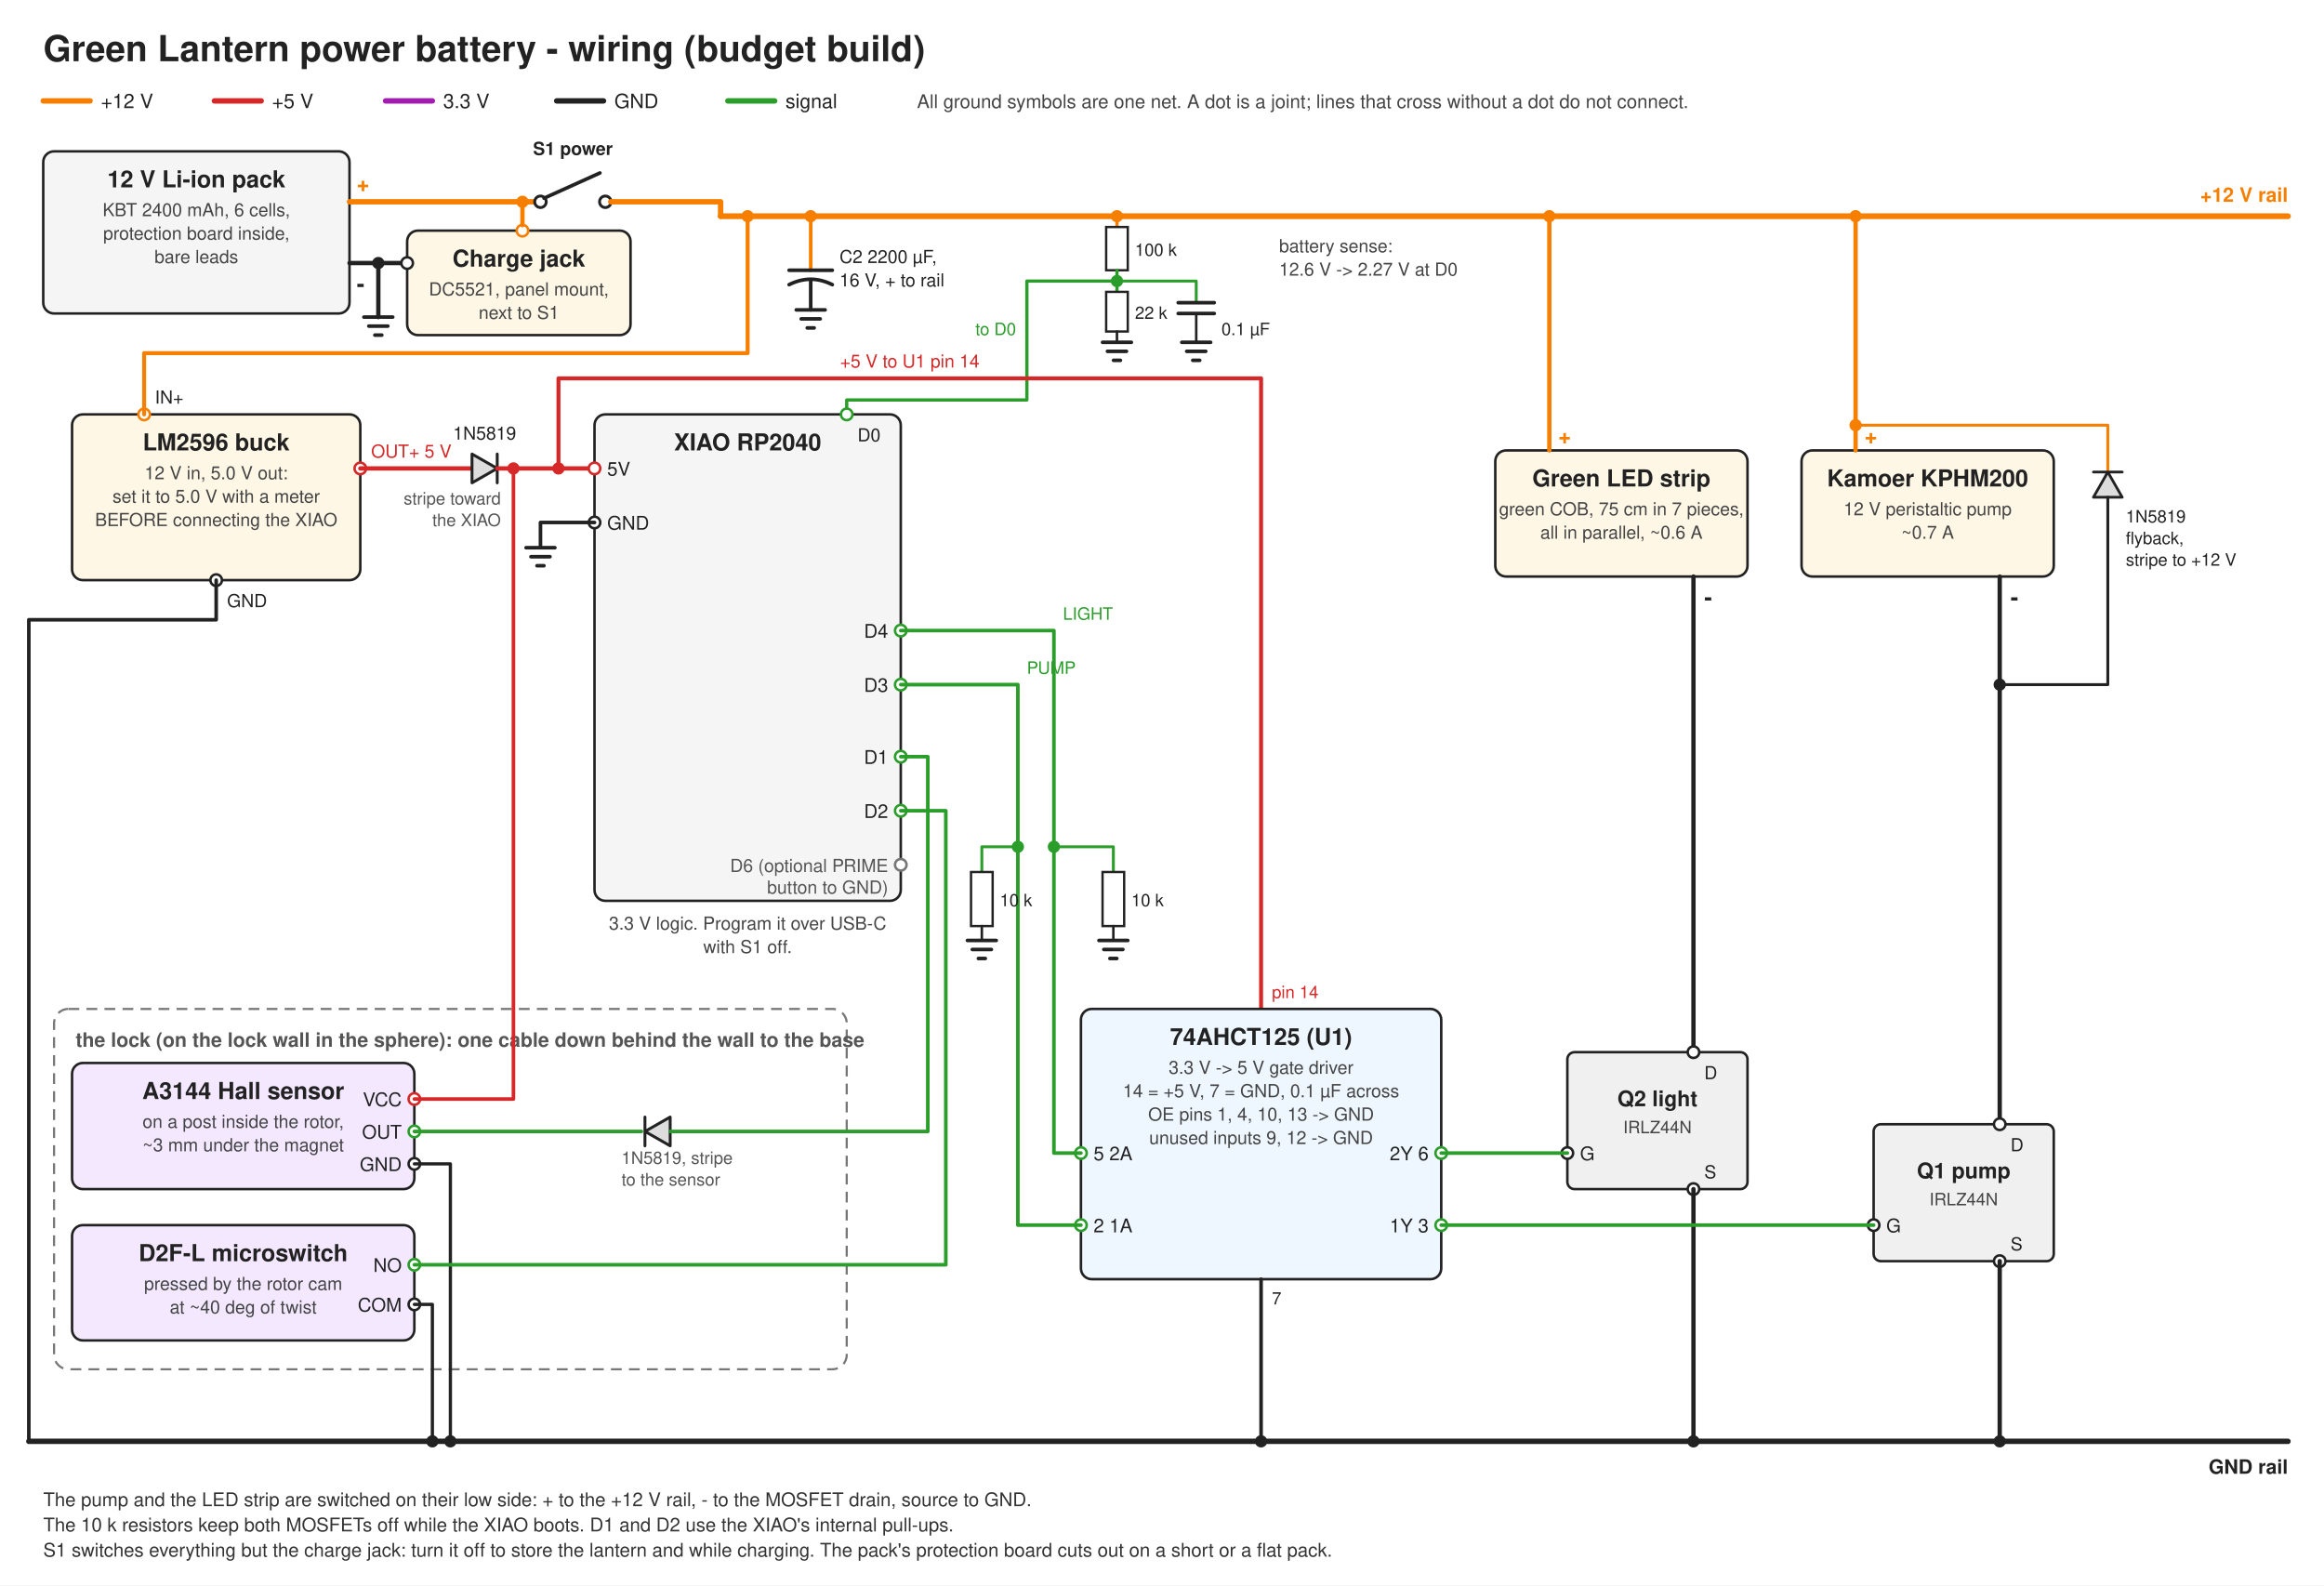
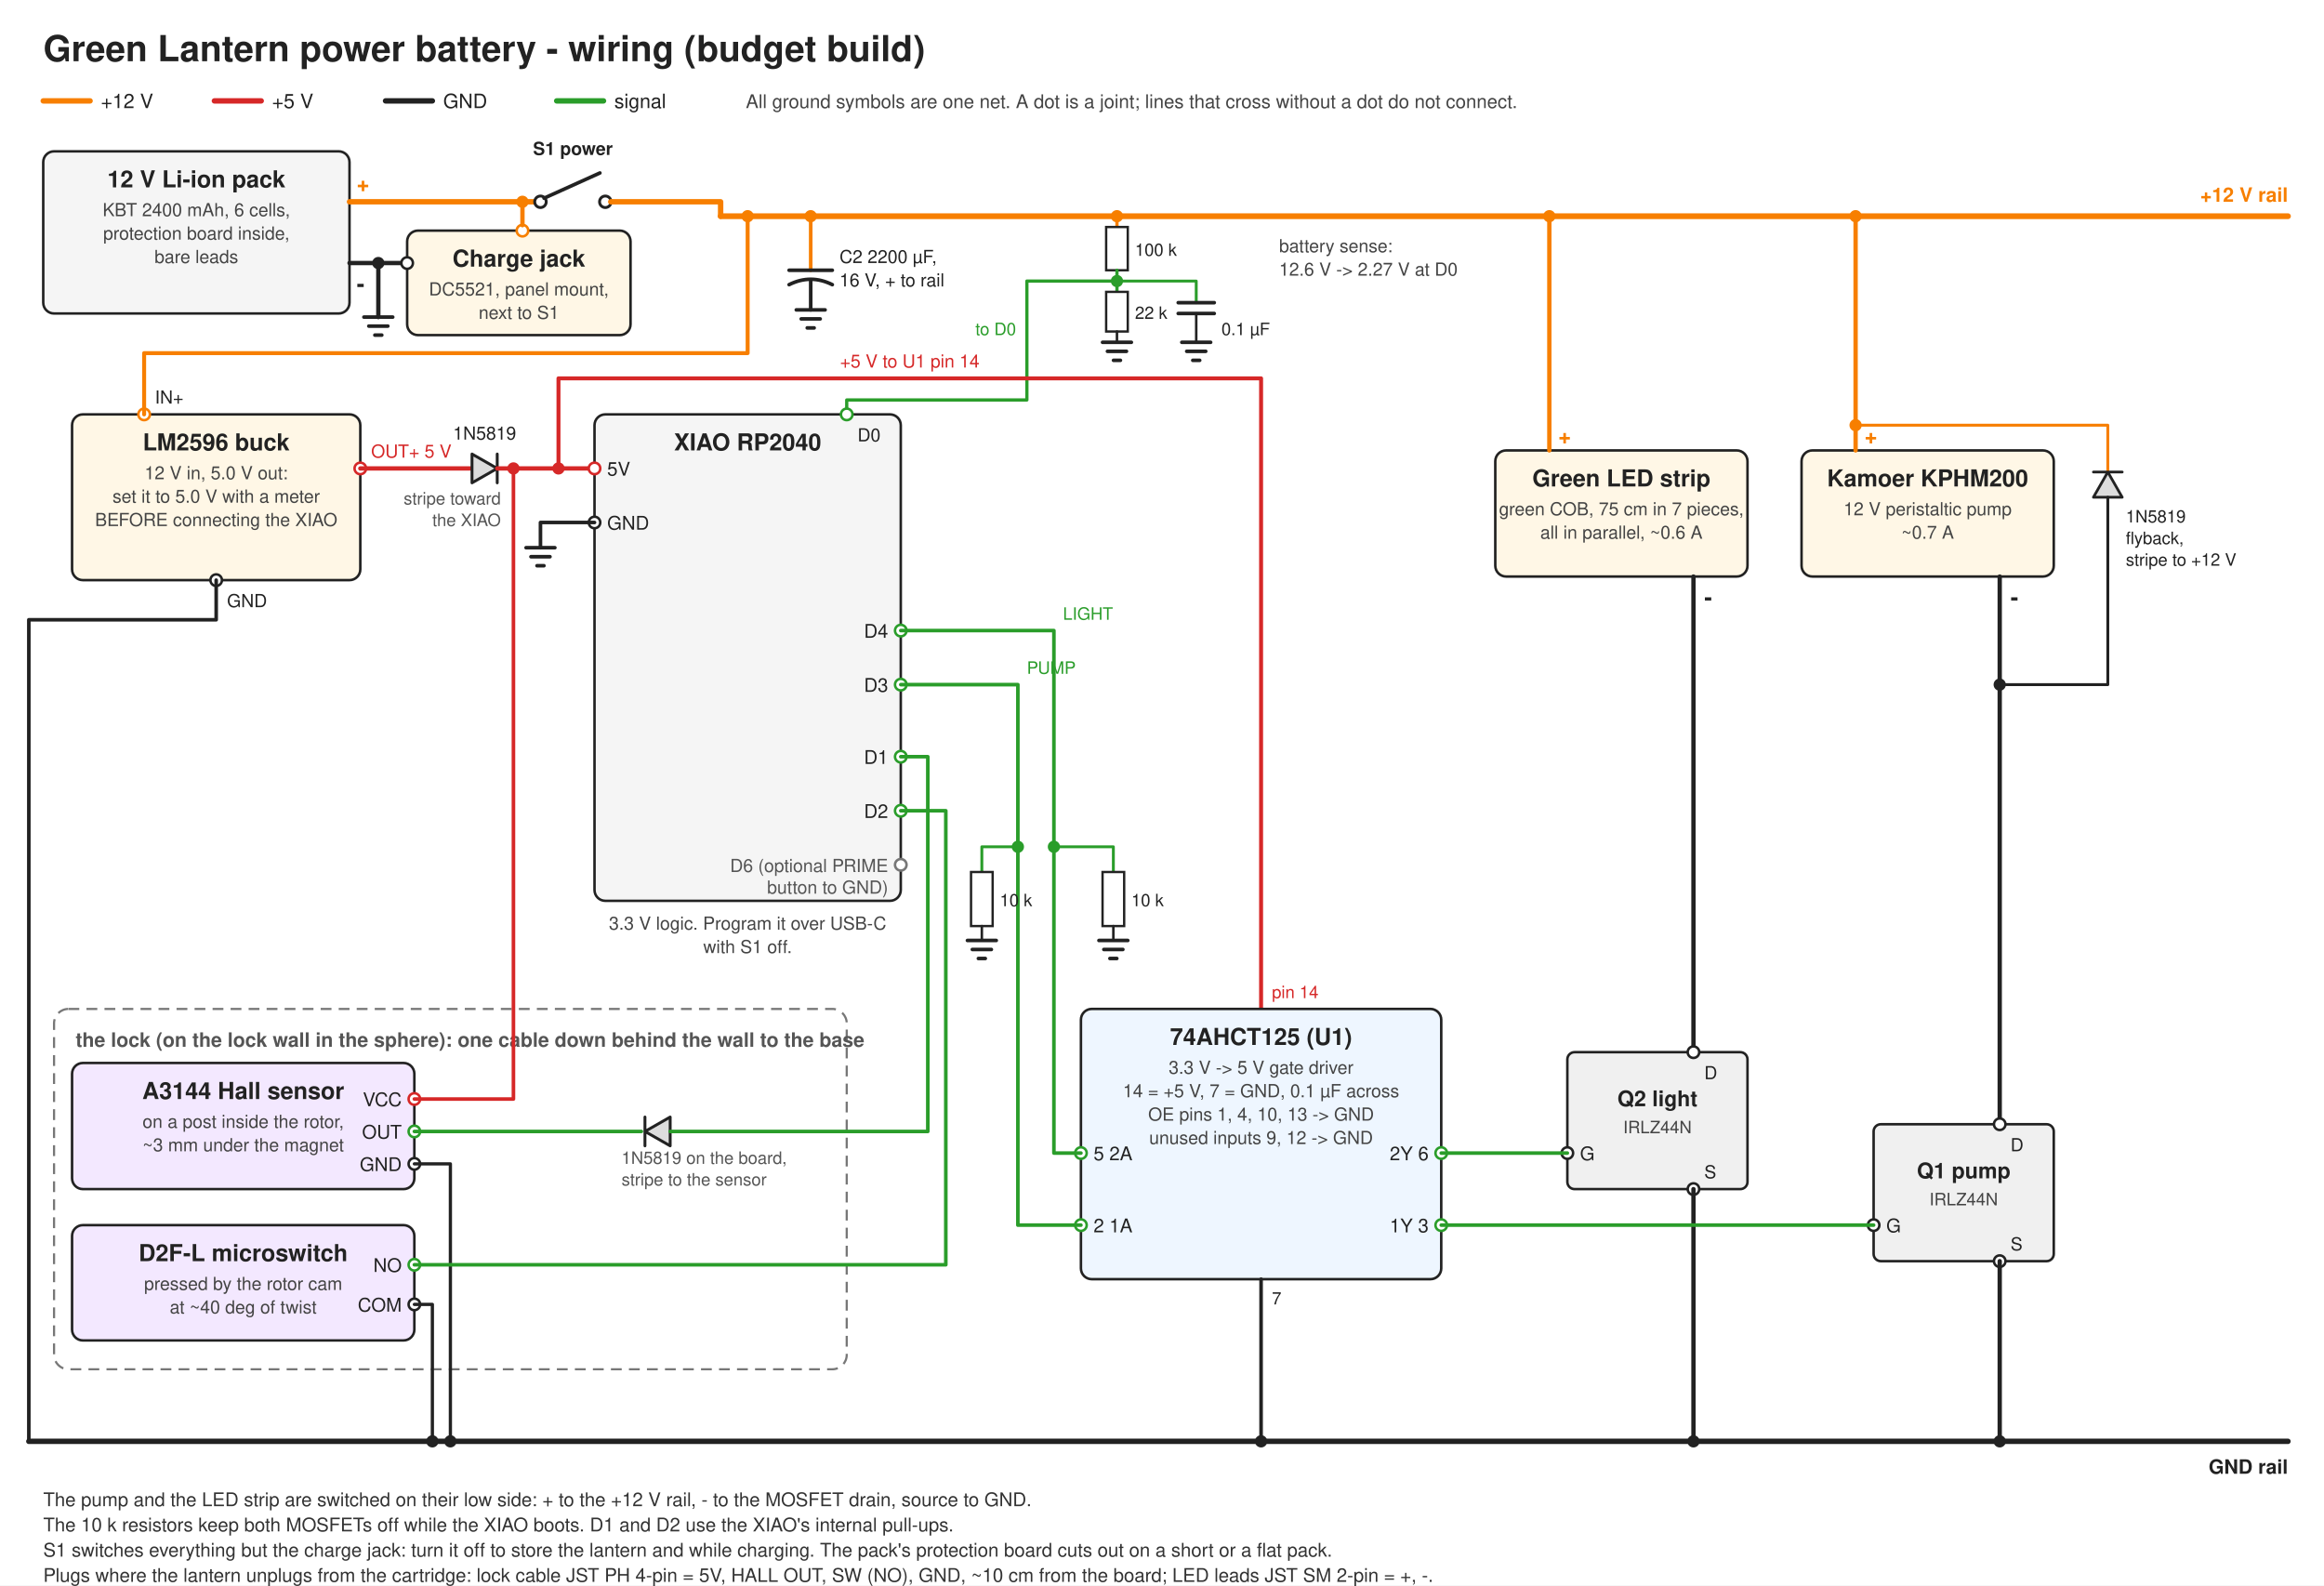
<svg xmlns="http://www.w3.org/2000/svg" viewBox="0 0 1290 880" width="1290" height="880" font-family="Helvetica, Arial, sans-serif" font-size="12" fill="#222222">
  <defs>
    <marker id="arr" viewBox="0 0 10 10" refX="9" refY="5" markerWidth="7" markerHeight="7" orient="auto-start-reverse">
      <path d="M0,0 L10,5 L0,10 z" fill="context-stroke" />
    </marker>
    <marker id="arrP" viewBox="0 0 10 10" refX="9" refY="5" markerWidth="7" markerHeight="7" orient="auto-start-reverse">
      <path d="M0,0 L10,5 L0,10 z" fill="#7c3aed" />
    </marker>
    <marker id="arrB" viewBox="0 0 10 10" refX="9" refY="5" markerWidth="7" markerHeight="7" orient="auto-start-reverse">
      <path d="M0,0 L10,5 L0,10 z" fill="#1d4ed8" />
    </marker>
    <marker id="arrGy" viewBox="0 0 10 10" refX="9" refY="5" markerWidth="7" markerHeight="7" orient="auto-start-reverse">
      <path d="M0,0 L10,5 L0,10 z" fill="#777777" />
    </marker>
    <marker id="arrG" viewBox="0 0 10 10" refX="9" refY="5" markerWidth="7" markerHeight="7" orient="auto-start-reverse">
      <path d="M0,0 L10,5 L0,10 z" fill="#2a9d2a" />
    </marker>
    <marker id="arrK" viewBox="0 0 10 10" refX="9" refY="5" markerWidth="7" markerHeight="7" orient="auto-start-reverse">
      <path d="M0,0 L10,5 L0,10 z" fill="#222222" />
    </marker>
    <marker id="arrO" viewBox="0 0 10 10" refX="9" refY="5" markerWidth="7" markerHeight="7" orient="auto-start-reverse">
      <path d="M0,0 L10,5 L0,10 z" fill="#f77f00" />
    </marker>
    <marker id="arrR" viewBox="0 0 10 10" refX="9" refY="5" markerWidth="7" markerHeight="7" orient="auto-start-reverse">
      <path d="M0,0 L10,5 L0,10 z" fill="#d62828" />
    </marker>
  </defs>
  <rect x="0" y="0" width="1290" height="880" fill="#ffffff" />
  <text x="24" y="34" font-size="20" text-anchor="start" font-weight="bold" fill="#222222">Green Lantern power battery - wiring (budget build)</text>
  <path d="M24,56 L50,56" fill="none" stroke="#f77f00" stroke-width="3" stroke-linecap="round" stroke-linejoin="round" />
  <text x="56" y="60" font-size="11" text-anchor="start" font-weight="normal" fill="#222222">+12 V</text>
  <path d="M119,56 L145,56" fill="none" stroke="#d62828" stroke-width="3" stroke-linecap="round" stroke-linejoin="round" />
  <text x="151" y="60" font-size="11" text-anchor="start" font-weight="normal" fill="#222222">+5 V</text>
-   <path d="M214,56 L240,56" fill="none" stroke="#a21caf" stroke-width="3" stroke-linecap="round" stroke-linejoin="round" />
-   <text x="246" y="60" font-size="11" text-anchor="start" font-weight="normal" fill="#222222">3.3 V</text>
-   <path d="M309,56 L335,56" fill="none" stroke="#222222" stroke-width="3" stroke-linecap="round" stroke-linejoin="round" />
-   <text x="341" y="60" font-size="11" text-anchor="start" font-weight="normal" fill="#222222">GND</text>
-   <path d="M404,56 L430,56" fill="none" stroke="#2a9d2a" stroke-width="3" stroke-linecap="round" stroke-linejoin="round" />
-   <text x="436" y="60" font-size="11" text-anchor="start" font-weight="normal" fill="#222222">signal</text>
-   <text x="509" y="60" font-size="10.5" text-anchor="start" font-weight="normal" fill="#444">All ground symbols are one net. A dot is a joint; lines that cross without a dot do not connect.</text>
+   <path d="M214,56 L240,56" fill="none" stroke="#222222" stroke-width="3" stroke-linecap="round" stroke-linejoin="round" />
+   <text x="246" y="60" font-size="11" text-anchor="start" font-weight="normal" fill="#222222">GND</text>
+   <path d="M309,56 L335,56" fill="none" stroke="#2a9d2a" stroke-width="3" stroke-linecap="round" stroke-linejoin="round" />
+   <text x="341" y="60" font-size="11" text-anchor="start" font-weight="normal" fill="#222222">signal</text>
+   <text x="414" y="60" font-size="10.5" text-anchor="start" font-weight="normal" fill="#444">All ground symbols are one net. A dot is a joint; lines that cross without a dot do not connect.</text>
  <path d="M400,120 L1270,120" fill="none" stroke="#f77f00" stroke-width="3.2" stroke-linecap="round" stroke-linejoin="round" />
  <text x="1270" y="112" font-size="11" text-anchor="end" font-weight="bold" fill="#f77f00">+12 V rail</text>
  <path d="M16,800 L1270,800" fill="none" stroke="#222222" stroke-width="3" stroke-linecap="round" stroke-linejoin="round" />
  <text x="1270" y="818" font-size="11" text-anchor="end" font-weight="bold" fill="#222222">GND rail</text>
  <rect x="24" y="84" width="170" height="90" rx="6" fill="#f5f5f5" stroke="#222222" stroke-width="1.4" />
  <text x="109.0" y="104" font-size="13" text-anchor="middle" font-weight="bold" fill="#222222">12 V Li-ion pack</text>
  <text x="109.0" y="120" font-size="10" text-anchor="middle" font-weight="normal" fill="#444">KBT 2400 mAh, 6 cells,</text>
  <text x="109.0" y="133" font-size="10" text-anchor="middle" font-weight="normal" fill="#444">protection board inside,</text>
  <text x="109.0" y="146" font-size="10" text-anchor="middle" font-weight="normal" fill="#444">bare leads</text>
  <text x="198" y="106" font-size="12" text-anchor="start" font-weight="bold" fill="#f77f00">+</text>
  <text x="198" y="162" font-size="13" text-anchor="start" font-weight="bold" fill="#222222">-</text>
  <path d="M194,112 L300,112" fill="none" stroke="#f77f00" stroke-width="3" stroke-linecap="round" stroke-linejoin="round" />
  <circle cx="290" cy="112" r="3.4" fill="#f77f00" />
  <circle cx="300" cy="112" r="3.2" fill="#ffffff" stroke="#222222" stroke-width="1.6" />
  <circle cx="336" cy="112" r="3.2" fill="#ffffff" stroke="#222222" stroke-width="1.6" />
  <path d="M302,110 L333,96" fill="none" stroke="#222222" stroke-width="2" stroke-linecap="round" stroke-linejoin="round" />
  <text x="318" y="86" font-size="10" text-anchor="middle" font-weight="bold" fill="#222222">S1 power</text>
  <path d="M339,112 L400,112 L400,120" fill="none" stroke="#f77f00" stroke-width="3" stroke-linecap="round" stroke-linejoin="round" />
  <path d="M194,146 L226,146" fill="none" stroke="#222222" stroke-width="2.4" stroke-linecap="round" stroke-linejoin="round" />
  <circle cx="210" cy="146" r="3.4" fill="#222222" />
  <path d="M210,146 L210,176" fill="none" stroke="#222222" stroke-width="2.4" stroke-linecap="round" stroke-linejoin="round" />
  <path d="M202.0,176 L218.0,176 M204.72,181.0 L215.28,181.0 M208.08,186.0 L211.92,186.0" fill="none" stroke="#222222" stroke-width="2" stroke-linecap="round" stroke-linejoin="round" />
  <rect x="226" y="128" width="124" height="58" rx="6" fill="#fff7e6" stroke="#222222" stroke-width="1.4" />
  <text x="288.0" y="148" font-size="13" text-anchor="middle" font-weight="bold" fill="#222222">Charge jack</text>
  <text x="288.0" y="164" font-size="10" text-anchor="middle" font-weight="normal" fill="#444">DC5521, panel mount,</text>
  <text x="288.0" y="177" font-size="10" text-anchor="middle" font-weight="normal" fill="#444">next to S1</text>
  <circle cx="226" cy="146" r="3.2" fill="#ffffff" stroke="#222222" stroke-width="1.4" />
  <circle cx="290" cy="128" r="3.2" fill="#ffffff" stroke="#f77f00" stroke-width="1.4" />
  <path d="M290,112 L290,125" fill="none" stroke="#f77f00" stroke-width="2.4" stroke-linecap="round" stroke-linejoin="round" />
  <path d="M450,120 L450,150" fill="none" stroke="#f77f00" stroke-width="2" stroke-linecap="round" stroke-linejoin="round" />
  <path d="M438,150 L462,150 M438,158 Q450,152 462,158" fill="none" stroke="#222222" stroke-width="2" stroke-linecap="round" stroke-linejoin="round" />
  <path d="M450,156 L450,172" fill="none" stroke="#222222" stroke-width="2" stroke-linecap="round" stroke-linejoin="round" />
  <path d="M442.0,172 L458.0,172 M444.72,177.0 L455.28,177.0 M448.08,182.0 L451.92,182.0" fill="none" stroke="#222222" stroke-width="2" stroke-linecap="round" stroke-linejoin="round" />
  <text x="466" y="146" font-size="10" text-anchor="start" font-weight="normal" fill="#222222">C2 2200 µF,</text>
  <text x="466" y="159" font-size="10" text-anchor="start" font-weight="normal" fill="#222222">16 V, + to rail</text>
  <circle cx="450" cy="120" r="3.4" fill="#f77f00" />
  <circle cx="620" cy="120" r="3.4" fill="#f77f00" />
  <path d="M620,120 L620,126" fill="none" stroke="#f77f00" stroke-width="1.8" stroke-linecap="round" stroke-linejoin="round" />
  <rect x="614" y="126" width="12" height="24" rx="0" fill="#ffffff" stroke="#222222" stroke-width="1.3" />
  <text x="630" y="142" font-size="9.5" text-anchor="start" font-weight="normal" fill="#222222">100 k</text>
  <path d="M620,150 L620,162" fill="none" stroke="#2a9d2a" stroke-width="1.8" stroke-linecap="round" stroke-linejoin="round" />
  <circle cx="620" cy="156" r="3.4" fill="#2a9d2a" />
  <rect x="614" y="162" width="12" height="22" rx="0" fill="#ffffff" stroke="#222222" stroke-width="1.3" />
  <text x="630" y="177" font-size="9.5" text-anchor="start" font-weight="normal" fill="#222222">22 k</text>
  <path d="M620,184 L620,190" fill="none" stroke="#222222" stroke-width="1.4" stroke-linecap="round" stroke-linejoin="round" />
  <path d="M612.0,190 L628.0,190 M614.72,195.0 L625.28,195.0 M618.08,200.0 L621.92,200.0" fill="none" stroke="#222222" stroke-width="2" stroke-linecap="round" stroke-linejoin="round" />
  <path d="M620,156 L664,156 L664,168" fill="none" stroke="#2a9d2a" stroke-width="1.6" stroke-linecap="round" stroke-linejoin="round" />
  <path d="M654,168 L674,168 M654,174 L674,174" fill="none" stroke="#222222" stroke-width="2" stroke-linecap="round" stroke-linejoin="round" />
  <path d="M664,174 L664,190" fill="none" stroke="#222222" stroke-width="1.4" stroke-linecap="round" stroke-linejoin="round" />
  <path d="M656.0,190 L672.0,190 M658.72,195.0 L669.28,195.0 M662.08,200.0 L665.92,200.0" fill="none" stroke="#222222" stroke-width="2" stroke-linecap="round" stroke-linejoin="round" />
  <text x="678" y="186" font-size="9.5" text-anchor="start" font-weight="normal" fill="#222222">0.1 µF</text>
  <text x="710" y="140" font-size="10" text-anchor="start" font-weight="normal" fill="#444">battery sense:</text>
  <text x="710" y="153" font-size="10" text-anchor="start" font-weight="normal" fill="#444">12.6 V -&gt; 2.27 V at D0</text>
  <path d="M620,156 L570,156 L570,222 L470,222 L470,230" fill="none" stroke="#2a9d2a" stroke-width="1.8" stroke-linecap="round" stroke-linejoin="round" />
  <text x="564" y="186" font-size="9.5" text-anchor="end" font-weight="normal" fill="#2a9d2a">to D0</text>
  <rect x="40" y="230" width="160" height="92" rx="6" fill="#fff7e6" stroke="#222222" stroke-width="1.4" />
  <text x="120.0" y="250" font-size="13" text-anchor="middle" font-weight="bold" fill="#222222">LM2596 buck</text>
  <text x="120.0" y="266" font-size="10" text-anchor="middle" font-weight="normal" fill="#444">12 V in, 5.0 V out:</text>
  <text x="120.0" y="279" font-size="10" text-anchor="middle" font-weight="normal" fill="#444">set it to 5.0 V with a meter</text>
  <text x="120.0" y="292" font-size="10" text-anchor="middle" font-weight="normal" fill="#444">BEFORE connecting the XIAO</text>
  <circle cx="80" cy="230" r="3.2" fill="#ffffff" stroke="#f77f00" stroke-width="1.4" />
  <text x="86" y="224" font-size="10" text-anchor="start" font-weight="normal" fill="#222222">IN+</text>
  <path d="M80,230 L80,196 L415,196 L415,120" fill="none" stroke="#f77f00" stroke-width="2.2" stroke-linecap="round" stroke-linejoin="round" />
  <circle cx="415" cy="120" r="3.4" fill="#f77f00" />
  <circle cx="120" cy="322" r="3.2" fill="#ffffff" stroke="#222222" stroke-width="1.4" />
  <text x="126" y="337" font-size="10" text-anchor="start" font-weight="normal" fill="#222222">GND</text>
  <path d="M120,322 L120,344 L16,344 L16,800" fill="none" stroke="#222222" stroke-width="2" stroke-linecap="round" stroke-linejoin="round" />
  <circle cx="200" cy="260" r="3.2" fill="#ffffff" stroke="#d62828" stroke-width="1.4" />
  <text x="207" y="264" font-size="10.5" text-anchor="start" font-weight="normal" fill="#222222" />
  <text x="206" y="254" font-size="10" text-anchor="start" font-weight="normal" fill="#d62828">OUT+ 5 V</text>
  <path d="M200,260 L262,260" fill="none" stroke="#d62828" stroke-width="2.4" stroke-linecap="round" stroke-linejoin="round" />
  <path d="M262,252 L262,268 L276,260 Z M276,252 L276,268" fill="#dddddd" stroke="#222222" stroke-width="1.6" stroke-linecap="round" stroke-linejoin="round" />
  <text x="269" y="244" font-size="10" text-anchor="middle" font-weight="normal" fill="#222222">1N5819</text>
  <text x="278" y="280" font-size="9.5" text-anchor="end" font-weight="normal" fill="#555">stripe toward</text>
  <text x="278" y="292" font-size="9.5" text-anchor="end" font-weight="normal" fill="#555">the XIAO</text>
  <path d="M276,260 L330,260" fill="none" stroke="#d62828" stroke-width="2.4" stroke-linecap="round" stroke-linejoin="round" />
  <rect x="330" y="230" width="170" height="270" rx="6" fill="#f5f5f5" stroke="#222222" stroke-width="1.4" />
  <text x="415.0" y="250" font-size="13" text-anchor="middle" font-weight="bold" fill="#222222">XIAO RP2040</text>
  <text x="415.0" y="516" font-size="10" text-anchor="middle" font-weight="normal" fill="#444">3.3 V logic. Program it over USB-C</text>
  <text x="415.0" y="529" font-size="10" text-anchor="middle" font-weight="normal" fill="#444">with S1 off.</text>
  <circle cx="330" cy="260" r="3.2" fill="#ffffff" stroke="#d62828" stroke-width="1.4" />
  <text x="337" y="264" font-size="10.5" text-anchor="start" font-weight="normal" fill="#222222">5V</text>
  <circle cx="330" cy="290" r="3.2" fill="#ffffff" stroke="#222222" stroke-width="1.4" />
  <text x="337" y="294" font-size="10.5" text-anchor="start" font-weight="normal" fill="#222222">GND</text>
  <circle cx="500" cy="350" r="3.2" fill="#ffffff" stroke="#2a9d2a" stroke-width="1.4" />
  <text x="493" y="354" font-size="10.5" text-anchor="end" font-weight="normal" fill="#222222">D4</text>
  <circle cx="500" cy="380" r="3.2" fill="#ffffff" stroke="#2a9d2a" stroke-width="1.4" />
  <text x="493" y="384" font-size="10.5" text-anchor="end" font-weight="normal" fill="#222222">D3</text>
  <circle cx="500" cy="420" r="3.2" fill="#ffffff" stroke="#2a9d2a" stroke-width="1.4" />
  <text x="493" y="424" font-size="10.5" text-anchor="end" font-weight="normal" fill="#222222">D1</text>
  <circle cx="500" cy="450" r="3.2" fill="#ffffff" stroke="#2a9d2a" stroke-width="1.4" />
  <text x="493" y="454" font-size="10.5" text-anchor="end" font-weight="normal" fill="#222222">D2</text>
  <circle cx="470" cy="230" r="3.2" fill="#ffffff" stroke="#2a9d2a" stroke-width="1.4" />
  <text x="476" y="245" font-size="10" text-anchor="start" font-weight="normal" fill="#222222">D0</text>
  <circle cx="500" cy="480" r="3.2" fill="#ffffff" stroke="#777777" stroke-width="1.4" />
  <text x="493" y="484" font-size="10" text-anchor="end" font-weight="normal" fill="#555">D6 (optional PRIME</text>
  <text x="493" y="496" font-size="10" text-anchor="end" font-weight="normal" fill="#555">button to GND)</text>
  <path d="M330,290 L300,290 L300,304" fill="none" stroke="#222222" stroke-width="2" stroke-linecap="round" stroke-linejoin="round" />
  <path d="M292.0,304 L308.0,304 M294.72,309.0 L305.28,309.0 M298.08,314.0 L301.92,314.0" fill="none" stroke="#222222" stroke-width="2" stroke-linecap="round" stroke-linejoin="round" />
  <circle cx="310" cy="260" r="3.4" fill="#d62828" />
  <path d="M310,260 L310,210 L700,210 L700,560" fill="none" stroke="#d62828" stroke-width="2.2" stroke-linecap="round" stroke-linejoin="round" />
  <text x="505" y="204" font-size="10" text-anchor="middle" font-weight="normal" fill="#d62828">+5 V to U1 pin 14</text>
  <rect x="600" y="560" width="200" height="150" rx="6" fill="#eef6ff" stroke="#222222" stroke-width="1.4" />
  <text x="700.0" y="580" font-size="13" text-anchor="middle" font-weight="bold" fill="#222222">74AHCT125 (U1)</text>
  <text x="700.0" y="596" font-size="10" text-anchor="middle" font-weight="normal" fill="#444">3.3 V -&gt; 5 V gate driver</text>
  <text x="700.0" y="609" font-size="10" text-anchor="middle" font-weight="normal" fill="#444">14 = +5 V, 7 = GND, 0.1 µF across</text>
  <text x="700.0" y="622" font-size="10" text-anchor="middle" font-weight="normal" fill="#444">OE pins 1, 4, 10, 13 -&gt; GND</text>
  <text x="700.0" y="635" font-size="10" text-anchor="middle" font-weight="normal" fill="#444">unused inputs 9, 12 -&gt; GND</text>
  <text x="706" y="554" font-size="9.5" text-anchor="start" font-weight="normal" fill="#d62828">pin 14</text>
  <circle cx="600" cy="640" r="3.2" fill="#ffffff" stroke="#2a9d2a" stroke-width="1.4" />
  <text x="607" y="644" font-size="10.5" text-anchor="start" font-weight="normal" fill="#222222">5  2A</text>
  <circle cx="800" cy="640" r="3.2" fill="#ffffff" stroke="#2a9d2a" stroke-width="1.4" />
  <text x="793" y="644" font-size="10.5" text-anchor="end" font-weight="normal" fill="#222222">2Y  6</text>
  <circle cx="600" cy="680" r="3.2" fill="#ffffff" stroke="#2a9d2a" stroke-width="1.4" />
  <text x="607" y="684" font-size="10.5" text-anchor="start" font-weight="normal" fill="#222222">2  1A</text>
  <circle cx="800" cy="680" r="3.2" fill="#ffffff" stroke="#2a9d2a" stroke-width="1.4" />
  <text x="793" y="684" font-size="10.5" text-anchor="end" font-weight="normal" fill="#222222">1Y  3</text>
  <path d="M700.0,710 L700.0,800" fill="none" stroke="#222222" stroke-width="2" stroke-linecap="round" stroke-linejoin="round" />
  <text x="706.0" y="724" font-size="9.5" text-anchor="start" font-weight="normal" fill="#222222">7</text>
  <circle cx="700.0" cy="800" r="3.4" fill="#222222" />
  <path d="M500,350 L585,350 L585,640 L600,640" fill="none" stroke="#2a9d2a" stroke-width="2" stroke-linecap="round" stroke-linejoin="round" />
  <path d="M500,380 L565,380 L565,680 L600,680" fill="none" stroke="#2a9d2a" stroke-width="2" stroke-linecap="round" stroke-linejoin="round" />
  <text x="590" y="344" font-size="9.5" text-anchor="start" font-weight="normal" fill="#2a9d2a">LIGHT</text>
  <text x="570" y="374" font-size="9.5" text-anchor="start" font-weight="normal" fill="#2a9d2a">PUMP</text>
  <circle cx="585" cy="470" r="3.4" fill="#2a9d2a" />
  <path d="M585,470 L618,470 L618,484" fill="none" stroke="#2a9d2a" stroke-width="1.6" stroke-linecap="round" stroke-linejoin="round" />
  <rect x="612" y="484" width="12" height="30" rx="0" fill="#ffffff" stroke="#222222" stroke-width="1.3" />
  <text x="628" y="503" font-size="9.5" text-anchor="start" font-weight="normal" fill="#222222">10 k</text>
  <path d="M618,514 L618,522" fill="none" stroke="#222222" stroke-width="1.4" stroke-linecap="round" stroke-linejoin="round" />
  <path d="M610.0,522 L626.0,522 M612.72,527.0 L623.28,527.0 M616.08,532.0 L619.92,532.0" fill="none" stroke="#222222" stroke-width="2" stroke-linecap="round" stroke-linejoin="round" />
  <circle cx="565" cy="470" r="3.4" fill="#2a9d2a" />
  <path d="M565,470 L545,470 L545,484" fill="none" stroke="#2a9d2a" stroke-width="1.6" stroke-linecap="round" stroke-linejoin="round" />
  <rect x="539" y="484" width="12" height="30" rx="0" fill="#ffffff" stroke="#222222" stroke-width="1.3" />
  <text x="555" y="503" font-size="9.5" text-anchor="start" font-weight="normal" fill="#222222">10 k</text>
  <path d="M545,514 L545,522" fill="none" stroke="#222222" stroke-width="1.4" stroke-linecap="round" stroke-linejoin="round" />
  <path d="M537.0,522 L553.0,522 M539.72,527.0 L550.28,527.0 M543.08,532.0 L546.92,532.0" fill="none" stroke="#222222" stroke-width="2" stroke-linecap="round" stroke-linejoin="round" />
  <rect x="830" y="250" width="140" height="70" rx="6" fill="#fff7e6" stroke="#222222" stroke-width="1.4" />
  <text x="900.0" y="270" font-size="13" text-anchor="middle" font-weight="bold" fill="#222222">Green LED strip</text>
  <text x="900.0" y="286" font-size="10" text-anchor="middle" font-weight="normal" fill="#444">green COB, 75 cm in 7 pieces,</text>
  <text x="900.0" y="299" font-size="10" text-anchor="middle" font-weight="normal" fill="#444">all in parallel, ~0.6 A</text>
  <path d="M860,120 L860,250" fill="none" stroke="#f77f00" stroke-width="2.4" stroke-linecap="round" stroke-linejoin="round" />
  <circle cx="860" cy="120" r="3.4" fill="#f77f00" />
  <text x="865" y="246" font-size="12" text-anchor="start" font-weight="bold" fill="#f77f00">+</text>
  <path d="M940,320 L940,584" fill="none" stroke="#222222" stroke-width="2.4" stroke-linecap="round" stroke-linejoin="round" />
  <text x="946" y="336" font-size="13" text-anchor="start" font-weight="bold" fill="#222222">-</text>
  <rect x="870" y="584" width="100" height="76" rx="4" fill="#f0f0f0" stroke="#222222" stroke-width="1.4" />
  <text x="920" y="614" font-size="12" text-anchor="middle" font-weight="bold" fill="#222222">Q2 light</text>
  <text x="920" y="629" font-size="9.5" text-anchor="middle" font-weight="normal" fill="#444">IRLZ44N</text>
  <circle cx="940" cy="584" r="3.2" fill="#ffffff" stroke="#222222" stroke-width="1.4" />
  <text x="946" y="599" font-size="10" text-anchor="start" font-weight="normal" fill="#222222">D</text>
  <circle cx="870" cy="640" r="3.2" fill="#ffffff" stroke="#222222" stroke-width="1.4" />
  <text x="877" y="644" font-size="10.5" text-anchor="start" font-weight="normal" fill="#222222">G</text>
  <circle cx="940" cy="660" r="3.2" fill="#ffffff" stroke="#222222" stroke-width="1.4" />
  <text x="946" y="654" font-size="10" text-anchor="start" font-weight="normal" fill="#222222">S</text>
  <path d="M940,660 L940,800" fill="none" stroke="#222222" stroke-width="2.4" stroke-linecap="round" stroke-linejoin="round" />
  <circle cx="940" cy="800" r="3.4" fill="#222222" />
  <path d="M800,640 L870,640" fill="none" stroke="#2a9d2a" stroke-width="2" stroke-linecap="round" stroke-linejoin="round" />
  <rect x="1000" y="250" width="140" height="70" rx="6" fill="#fff7e6" stroke="#222222" stroke-width="1.4" />
  <text x="1070.0" y="270" font-size="13" text-anchor="middle" font-weight="bold" fill="#222222">Kamoer KPHM200</text>
  <text x="1070.0" y="286" font-size="10" text-anchor="middle" font-weight="normal" fill="#444">12 V peristaltic pump</text>
  <text x="1070.0" y="299" font-size="10" text-anchor="middle" font-weight="normal" fill="#444">~0.7 A</text>
  <path d="M1030,120 L1030,250" fill="none" stroke="#f77f00" stroke-width="2.4" stroke-linecap="round" stroke-linejoin="round" />
  <circle cx="1030" cy="120" r="3.4" fill="#f77f00" />
  <text x="1035" y="246" font-size="12" text-anchor="start" font-weight="bold" fill="#f77f00">+</text>
  <path d="M1110,320 L1110,624" fill="none" stroke="#222222" stroke-width="2.4" stroke-linecap="round" stroke-linejoin="round" />
  <text x="1116" y="336" font-size="13" text-anchor="start" font-weight="bold" fill="#222222">-</text>
  <rect x="1040" y="624" width="100" height="76" rx="4" fill="#f0f0f0" stroke="#222222" stroke-width="1.4" />
  <text x="1090" y="654" font-size="12" text-anchor="middle" font-weight="bold" fill="#222222">Q1 pump</text>
  <text x="1090" y="669" font-size="9.5" text-anchor="middle" font-weight="normal" fill="#444">IRLZ44N</text>
  <circle cx="1110" cy="624" r="3.2" fill="#ffffff" stroke="#222222" stroke-width="1.4" />
  <text x="1116" y="639" font-size="10" text-anchor="start" font-weight="normal" fill="#222222">D</text>
  <circle cx="1040" cy="680" r="3.2" fill="#ffffff" stroke="#222222" stroke-width="1.4" />
  <text x="1047" y="684" font-size="10.5" text-anchor="start" font-weight="normal" fill="#222222">G</text>
  <circle cx="1110" cy="700" r="3.2" fill="#ffffff" stroke="#222222" stroke-width="1.4" />
  <text x="1116" y="694" font-size="10" text-anchor="start" font-weight="normal" fill="#222222">S</text>
  <path d="M1110,700 L1110,800" fill="none" stroke="#222222" stroke-width="2.4" stroke-linecap="round" stroke-linejoin="round" />
  <circle cx="1110" cy="800" r="3.4" fill="#222222" />
  <path d="M800,680 L1040,680" fill="none" stroke="#2a9d2a" stroke-width="2" stroke-linecap="round" stroke-linejoin="round" />
  <path d="M1030,236 L1170,236 L1170,262" fill="none" stroke="#f77f00" stroke-width="1.6" stroke-linecap="round" stroke-linejoin="round" />
  <circle cx="1030" cy="236" r="3.4" fill="#f77f00" />
  <path d="M1162,276 L1178,276 L1170,262 Z M1162,262 L1178,262" fill="#dddddd" stroke="#222222" stroke-width="1.5" stroke-linecap="round" stroke-linejoin="round" />
  <path d="M1170,276 L1170,380 L1110,380" fill="none" stroke="#222222" stroke-width="1.6" stroke-linecap="round" stroke-linejoin="round" />
  <circle cx="1110" cy="380" r="3.4" fill="#222222" />
  <text x="1180" y="290" font-size="9.5" text-anchor="start" font-weight="normal" fill="#222222">1N5819</text>
  <text x="1180" y="302" font-size="9.5" text-anchor="start" font-weight="normal" fill="#222222">flyback,</text>
  <text x="1180" y="314" font-size="9.5" text-anchor="start" font-weight="normal" fill="#222222">stripe to +12 V</text>
  <rect x="30" y="560" width="440" height="200" rx="8" fill="none" stroke="#777777" stroke-width="1.2" stroke-dasharray="6,4" />
  <rect x="38" y="568" width="392" height="17" rx="0" fill="#ffffff" stroke="#ffffff" stroke-width="0" />
  <text x="42" y="581" font-size="11" text-anchor="start" font-weight="bold" fill="#555">the lock (on the lock wall in the sphere): one cable down behind the wall to the base</text>
  <rect x="40" y="590" width="190" height="70" rx="6" fill="#f3e8ff" stroke="#222222" stroke-width="1.4" />
  <text x="135.0" y="610" font-size="13" text-anchor="middle" font-weight="bold" fill="#222222">A3144 Hall sensor</text>
  <text x="135.0" y="626" font-size="10" text-anchor="middle" font-weight="normal" fill="#444">on a post inside the rotor,</text>
  <text x="135.0" y="639" font-size="10" text-anchor="middle" font-weight="normal" fill="#444">~3 mm under the magnet</text>
  <circle cx="230" cy="610" r="3.2" fill="#ffffff" stroke="#d62828" stroke-width="1.4" />
  <text x="223" y="614" font-size="10.5" text-anchor="end" font-weight="normal" fill="#222222">VCC</text>
  <circle cx="230" cy="628" r="3.2" fill="#ffffff" stroke="#2a9d2a" stroke-width="1.4" />
  <text x="223" y="632" font-size="10.5" text-anchor="end" font-weight="normal" fill="#222222">OUT</text>
  <circle cx="230" cy="646" r="3.2" fill="#ffffff" stroke="#222222" stroke-width="1.4" />
  <text x="223" y="650" font-size="10.5" text-anchor="end" font-weight="normal" fill="#222222">GND</text>
  <path d="M230,610 L285,610 L285,260" fill="none" stroke="#d62828" stroke-width="2" stroke-linecap="round" stroke-linejoin="round" />
  <circle cx="285" cy="260" r="3.4" fill="#d62828" />
  <path d="M230,628 L356,628" fill="none" stroke="#2a9d2a" stroke-width="2" stroke-linecap="round" stroke-linejoin="round" />
  <path d="M372,620 L372,636 L358,628 Z M358,620 L358,636" fill="#dddddd" stroke="#222222" stroke-width="1.6" stroke-linecap="round" stroke-linejoin="round" />
  <path d="M372,628 L515,628 L515,420 L500,420" fill="none" stroke="#2a9d2a" stroke-width="2" stroke-linecap="round" stroke-linejoin="round" />
-   <text x="345" y="646" font-size="9.5" text-anchor="start" font-weight="normal" fill="#555">1N5819, stripe</text>
-   <text x="345" y="658" font-size="9.5" text-anchor="start" font-weight="normal" fill="#555">to the sensor</text>
+   <text x="345" y="646" font-size="9.5" text-anchor="start" font-weight="normal" fill="#555">1N5819 on the board,</text>
+   <text x="345" y="658" font-size="9.5" text-anchor="start" font-weight="normal" fill="#555">stripe to the sensor</text>
  <path d="M230,646 L250,646 L250,800" fill="none" stroke="#222222" stroke-width="1.8" stroke-linecap="round" stroke-linejoin="round" />
  <circle cx="250" cy="800" r="3.4" fill="#222222" />
  <rect x="40" y="680" width="190" height="64" rx="6" fill="#f3e8ff" stroke="#222222" stroke-width="1.4" />
  <text x="135.0" y="700" font-size="13" text-anchor="middle" font-weight="bold" fill="#222222">D2F-L microswitch</text>
  <text x="135.0" y="716" font-size="10" text-anchor="middle" font-weight="normal" fill="#444">pressed by the rotor cam</text>
  <text x="135.0" y="729" font-size="10" text-anchor="middle" font-weight="normal" fill="#444">at ~40 deg of twist</text>
  <circle cx="230" cy="702" r="3.2" fill="#ffffff" stroke="#2a9d2a" stroke-width="1.4" />
  <text x="223" y="706" font-size="10.5" text-anchor="end" font-weight="normal" fill="#222222">NO</text>
  <circle cx="230" cy="724" r="3.2" fill="#ffffff" stroke="#222222" stroke-width="1.4" />
  <text x="223" y="728" font-size="10.5" text-anchor="end" font-weight="normal" fill="#222222">COM</text>
  <path d="M230,702 L525,702 L525,450 L500,450" fill="none" stroke="#2a9d2a" stroke-width="2" stroke-linecap="round" stroke-linejoin="round" />
  <path d="M230,724 L240,724 L240,800" fill="none" stroke="#222222" stroke-width="1.8" stroke-linecap="round" stroke-linejoin="round" />
  <circle cx="240" cy="800" r="3.4" fill="#222222" />
  <text x="24" y="836" font-size="10.5" text-anchor="start" font-weight="normal" fill="#333">The pump and the LED strip are switched on their low side: + to the +12 V rail, - to the MOSFET drain, source to GND.</text>
  <text x="24" y="850" font-size="10.5" text-anchor="start" font-weight="normal" fill="#333">The 10 k resistors keep both MOSFETs off while the XIAO boots. D1 and D2 use the XIAO's internal pull-ups.</text>
  <text x="24" y="864" font-size="10.5" text-anchor="start" font-weight="normal" fill="#333">S1 switches everything but the charge jack: turn it off to store the lantern and while charging. The pack's protection board cuts out on a short or a flat pack.</text>
+   <text x="24" y="878" font-size="10.5" text-anchor="start" font-weight="normal" fill="#333">Plugs where the lantern unplugs from the cartridge: lock cable JST PH 4-pin = 5V, HALL OUT, SW (NO), GND, ~10 cm from the board; LED leads JST SM 2-pin = +, -.</text>
</svg>
